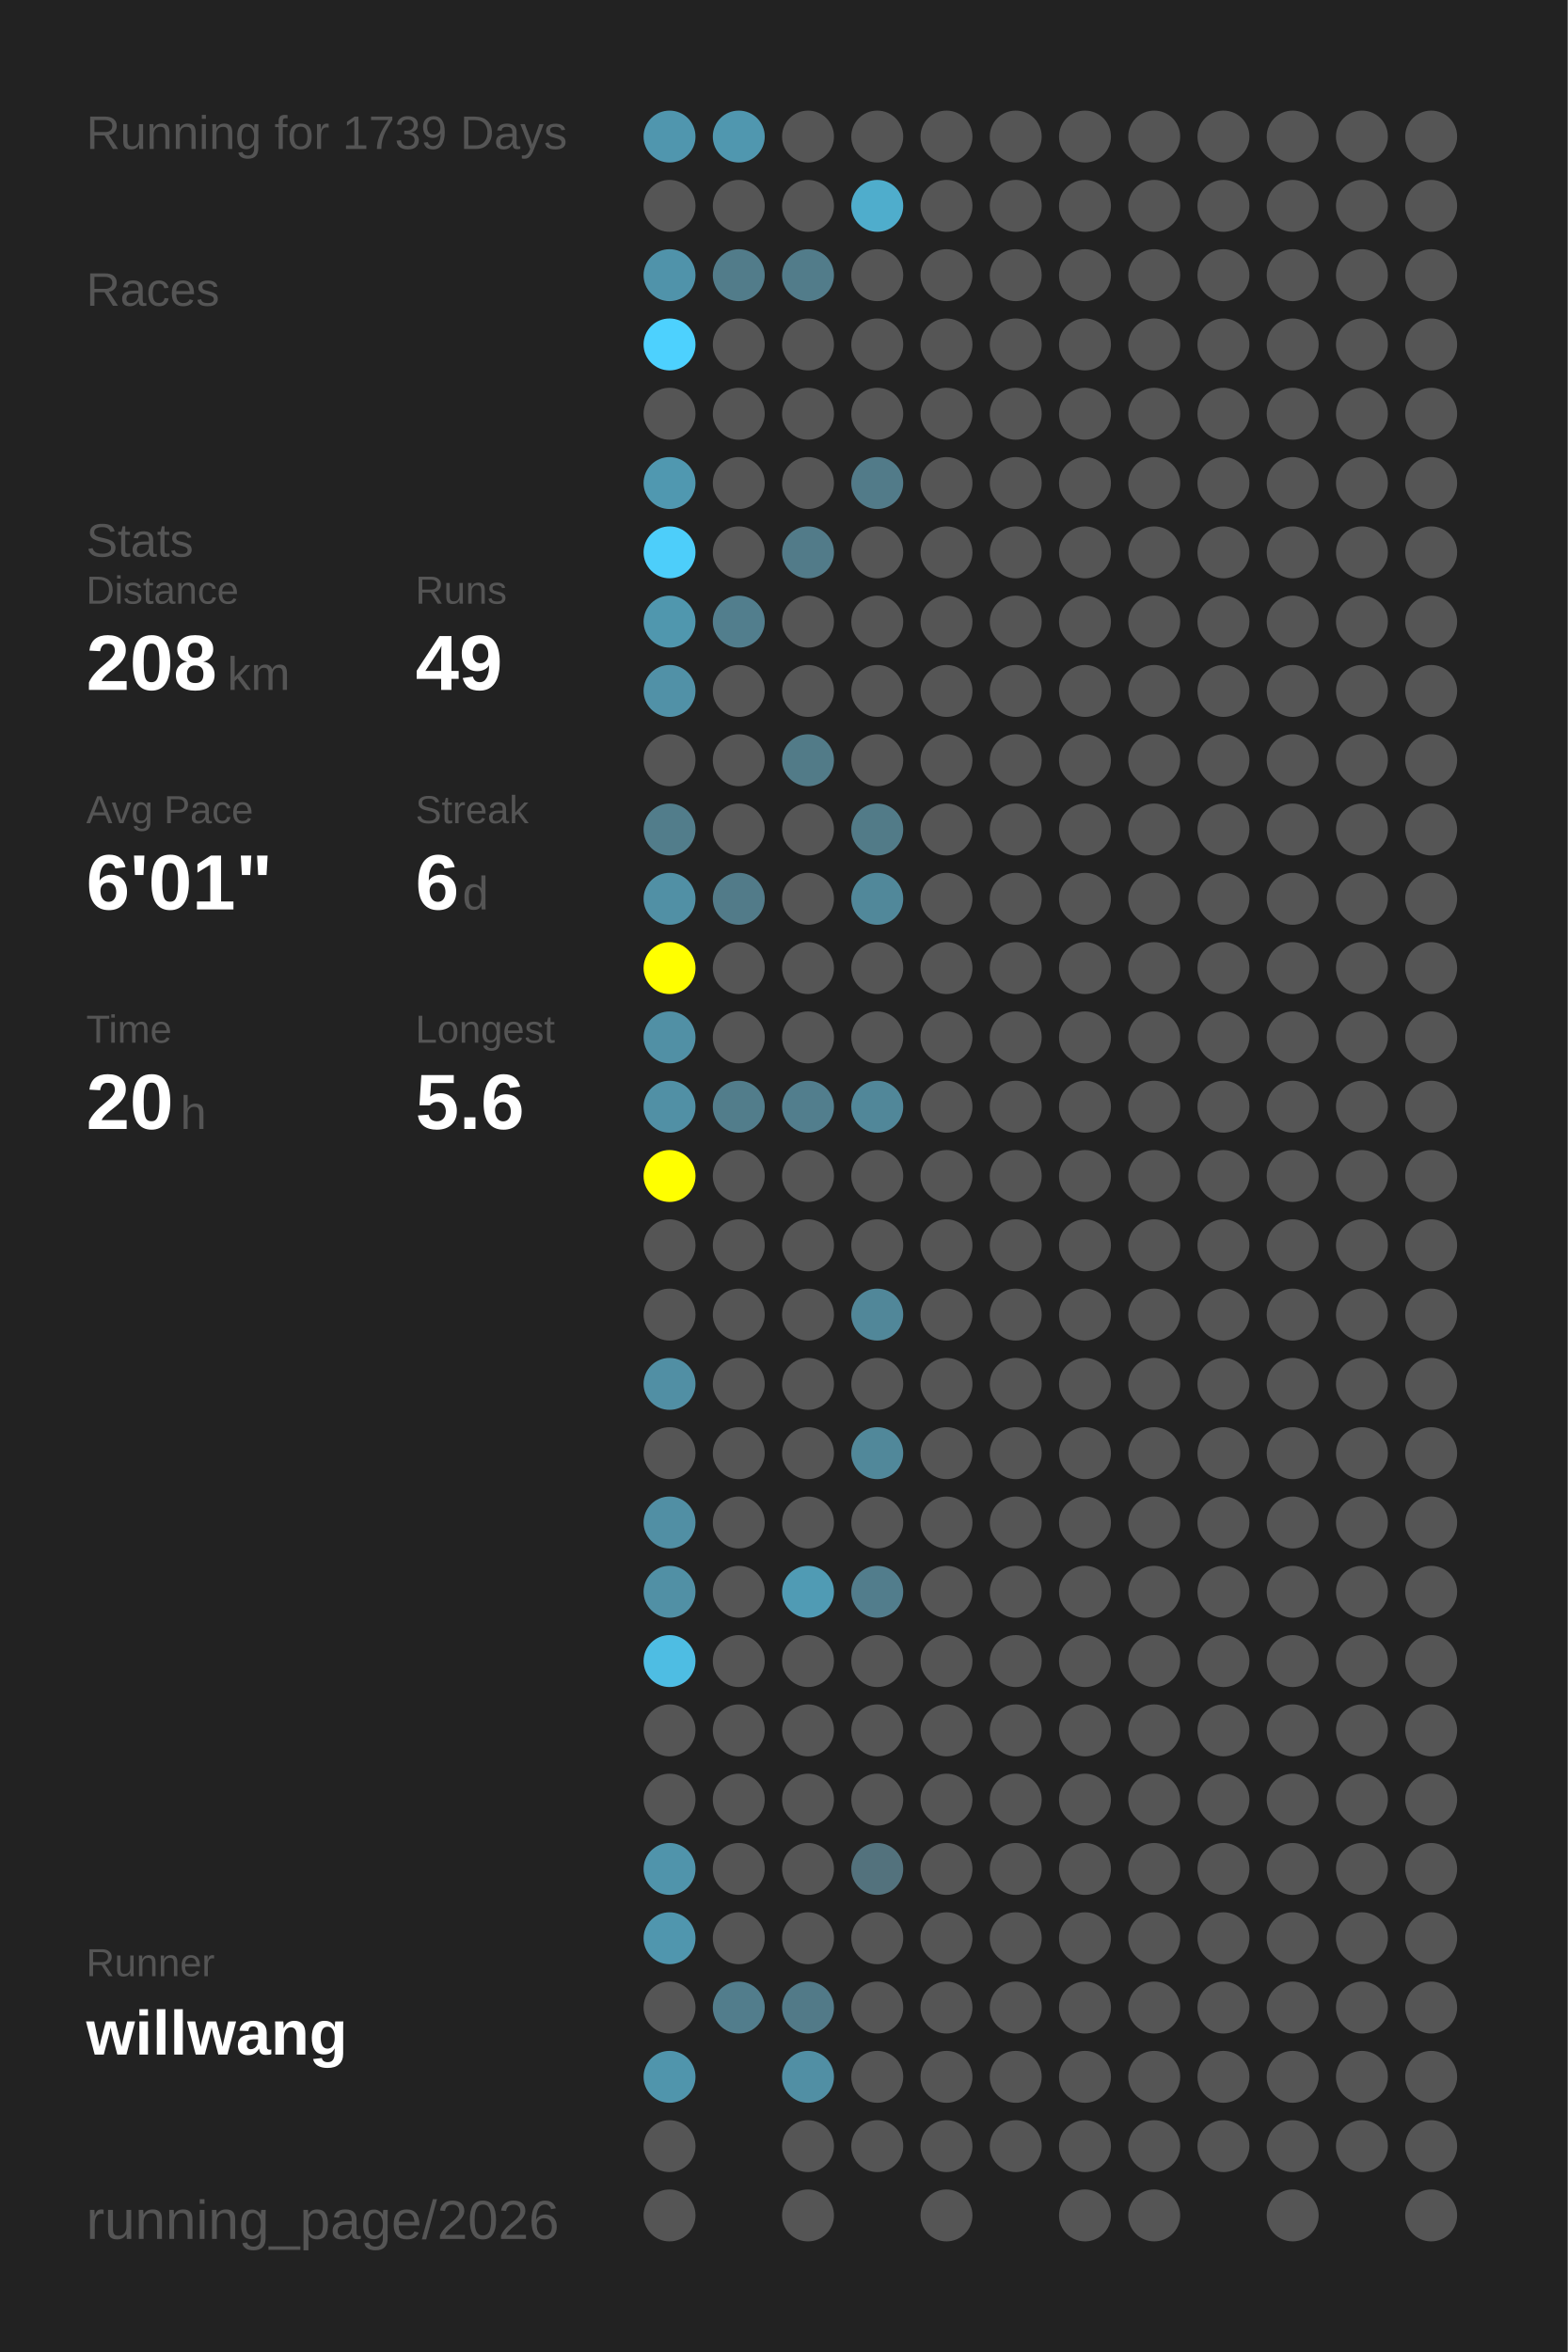
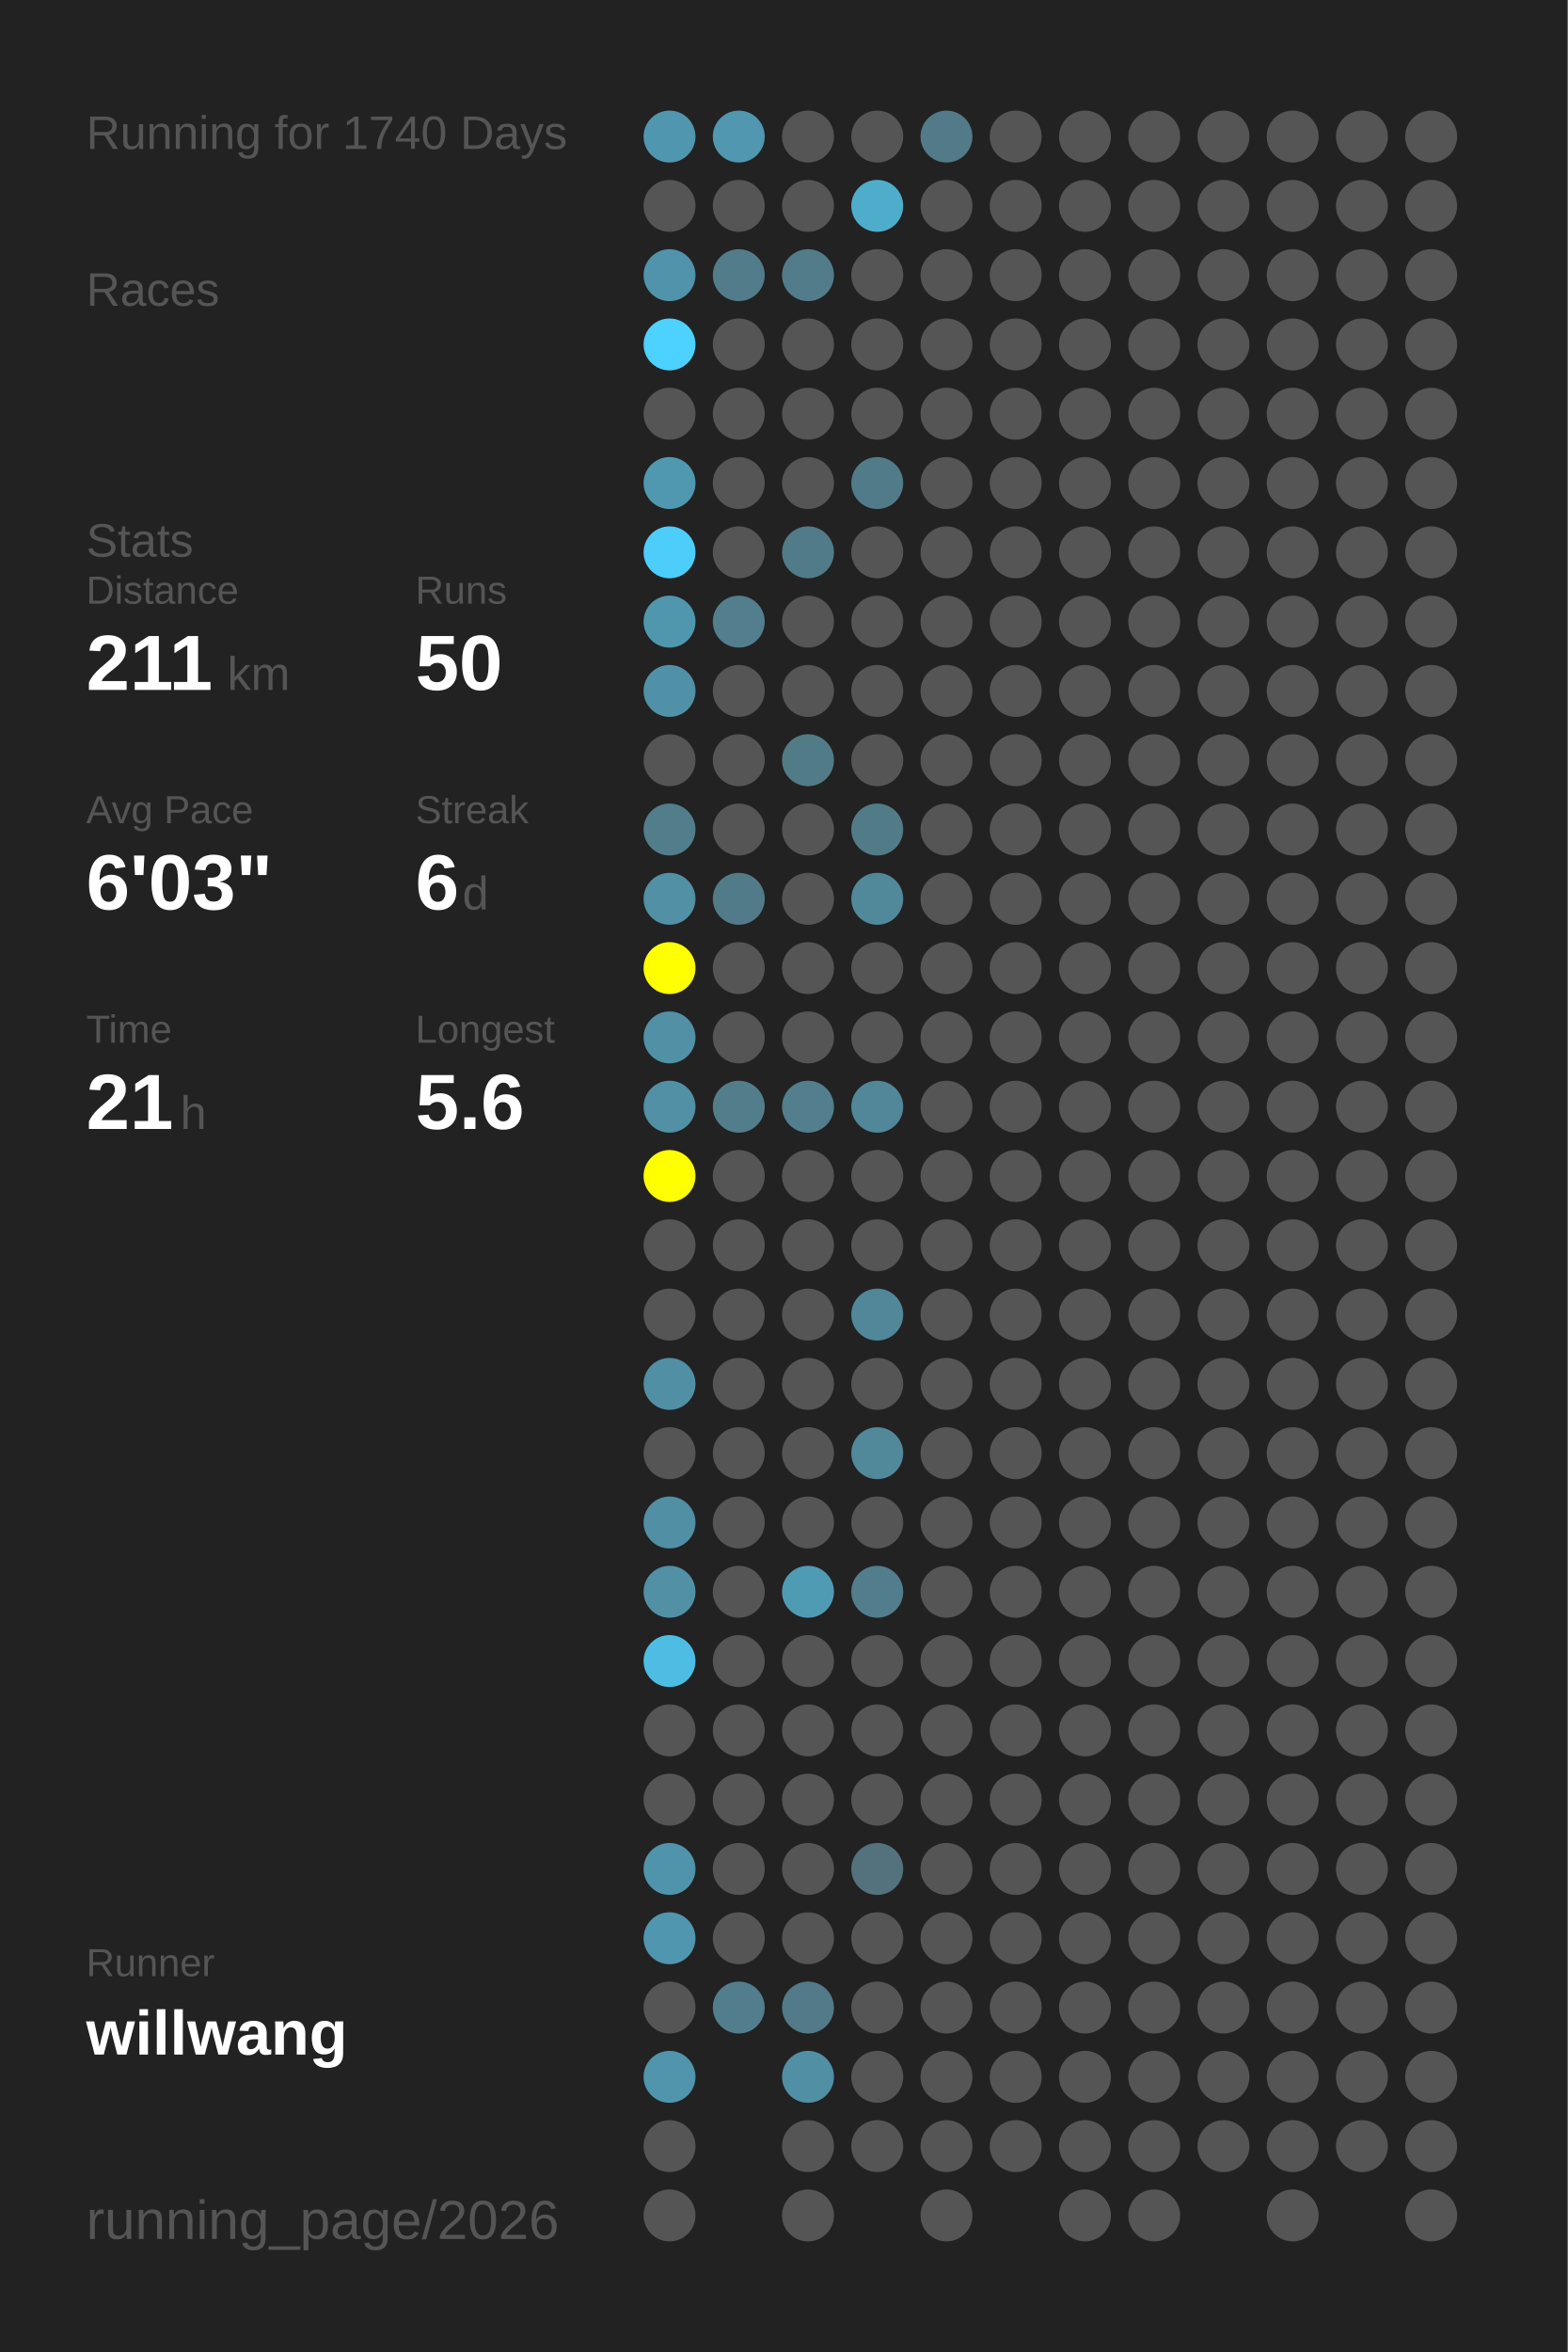
<svg xmlns="http://www.w3.org/2000/svg" baseProfile="full" height="300mm" version="1.1" viewBox="0,0,200,300" width="200mm">
  <defs />
  <rect fill="#222222" height="300" width="200" x="0" y="0" />
-   <text fill="#555555" style="font-size:6px; font-family:Arial;" x="11" y="19">Running for 1739 Days</text>
+   <text fill="#555555" style="font-size:6px; font-family:Arial;" x="11" y="19">Running for 1740 Days</text>
  <text fill="#555555" style="font-size:6px; font-family:Arial;" x="11" y="39">Races</text>
  <text fill="#555555" style="font-size:6px; font-family:Arial;" x="11" y="71">Stats</text>
  <text fill="#555555" style="font-size:5px; font-family:Arial;" x="11" y="77">Distance</text>
-   <text fill="#FFFFFF" style="font-size:10px; font-family:Arial; font-weight:bold;" x="11" y="88">208</text>
+   <text fill="#FFFFFF" style="font-size:10px; font-family:Arial; font-weight:bold;" x="11" y="88">211</text>
  <text fill="#555555" style="font-size:6px; font-family:Arial;" x="29" y="88">km</text>
  <text fill="#555555" style="font-size:5px; font-family:Arial;" x="53" y="77">Runs</text>
-   <text fill="#FFFFFF" style="font-size:10px; font-family:Arial; font-weight:bold;" x="53" y="88">49</text>
+   <text fill="#FFFFFF" style="font-size:10px; font-family:Arial; font-weight:bold;" x="53" y="88">50</text>
  <text fill="#555555" style="font-size:5px; font-family:Arial;" x="11" y="105">Avg Pace</text>
-   <text fill="#FFFFFF" style="font-size:10px; font-family:Arial; font-weight:bold;" x="11" y="116">6'01"</text>
+   <text fill="#FFFFFF" style="font-size:10px; font-family:Arial; font-weight:bold;" x="11" y="116">6'03"</text>
  <text fill="#555555" style="font-size:5px; font-family:Arial;" x="53" y="105">Streak</text>
  <text fill="#FFFFFF" style="font-size:10px; font-family:Arial; font-weight:bold;" x="53" y="116">6</text>
  <text fill="#555555" style="font-size:6px; font-family:Arial;" x="59" y="116">d</text>
  <text fill="#555555" style="font-size:5px; font-family:Arial;" x="11" y="133">Time</text>
-   <text fill="#FFFFFF" style="font-size:10px; font-family:Arial; font-weight:bold;" x="11" y="144">20</text>
+   <text fill="#FFFFFF" style="font-size:10px; font-family:Arial; font-weight:bold;" x="11" y="144">21</text>
  <text fill="#555555" style="font-size:6px; font-family:Arial;" x="23" y="144">h</text>
  <text fill="#555555" style="font-size:5px; font-family:Arial;" x="53" y="133">Longest</text>
  <text fill="#FFFFFF" style="font-size:10px; font-family:Arial; font-weight:bold;" x="53" y="144">5.6</text>
  <text fill="#555555" style="font-size:5px; font-family:Arial;" x="11" y="252.065">Runner</text>
  <text fill="#FFFFFF" style="font-size:8px; font-family:Arial; font-weight:bold;" x="11" y="262.065">willwang</text>
  <text fill="#555555" style="font-size:7px; font-family:Arial;" x="11" y="285.581">running_page/2026</text>
  <circle cx="85.417" cy="17.419" fill="#5096ae" r="3.312" />
  <circle cx="85.417" cy="26.258" fill="#555555" r="3.312" />
  <circle cx="85.417" cy="35.097" fill="#5093aa" r="3.312" />
  <circle cx="85.417" cy="43.935" fill="#4dd1fe" r="3.312" />
  <circle cx="85.417" cy="52.774" fill="#555555" r="3.312" />
  <circle cx="85.417" cy="61.613" fill="#5098b0" r="3.312" />
  <circle cx="85.417" cy="70.452" fill="#4dcefa" r="3.312" />
  <circle cx="85.417" cy="79.29" fill="#5097ae" r="3.312" />
  <circle cx="85.417" cy="88.129" fill="#5191a7" r="3.312" />
  <circle cx="85.417" cy="96.968" fill="#555555" r="3.312" />
  <circle cx="85.417" cy="105.806" fill="#527d8b" r="3.312" />
  <circle cx="85.417" cy="114.645" fill="#5190a5" r="3.312" />
  <circle cx="85.417" cy="123.484" fill="#FFFF00" r="3.312" />
  <circle cx="85.417" cy="132.323" fill="#5190a5" r="3.312" />
  <circle cx="85.417" cy="141.161" fill="#5190a5" r="3.312" />
  <circle cx="85.417" cy="150" fill="#FFFF00" r="3.312" />
  <circle cx="85.417" cy="158.839" fill="#555555" r="3.312" />
  <circle cx="85.417" cy="167.677" fill="#555555" r="3.312" />
  <circle cx="85.417" cy="176.516" fill="#518fa4" r="3.312" />
  <circle cx="85.417" cy="185.355" fill="#555555" r="3.312" />
  <circle cx="85.417" cy="194.194" fill="#518fa4" r="3.312" />
  <circle cx="85.417" cy="203.032" fill="#5190a5" r="3.312" />
  <circle cx="85.417" cy="211.871" fill="#4ebde3" r="3.312" />
  <circle cx="85.417" cy="220.71" fill="#555555" r="3.312" />
  <circle cx="85.417" cy="229.548" fill="#555555" r="3.312" />
  <circle cx="85.417" cy="238.387" fill="#5094ab" r="3.312" />
  <circle cx="85.417" cy="247.226" fill="#5096ae" r="3.312" />
  <circle cx="85.417" cy="256.065" fill="#555555" r="3.312" />
  <circle cx="85.417" cy="264.903" fill="#5095ac" r="3.312" />
  <circle cx="85.417" cy="273.742" fill="#555555" r="3.312" />
  <circle cx="85.417" cy="282.581" fill="#555555" r="3.312" />
  <circle cx="94.25" cy="17.419" fill="#5097af" r="3.312" />
  <circle cx="94.25" cy="26.258" fill="#555555" r="3.312" />
  <circle cx="94.25" cy="35.097" fill="#527c8a" r="3.312" />
  <circle cx="94.25" cy="43.935" fill="#555555" r="3.312" />
  <circle cx="94.25" cy="52.774" fill="#555555" r="3.312" />
  <circle cx="94.25" cy="61.613" fill="#555555" r="3.312" />
  <circle cx="94.25" cy="70.452" fill="#555555" r="3.312" />
  <circle cx="94.25" cy="79.29" fill="#527e8d" r="3.312" />
  <circle cx="94.25" cy="88.129" fill="#555555" r="3.312" />
  <circle cx="94.25" cy="96.968" fill="#555555" r="3.312" />
  <circle cx="94.25" cy="105.806" fill="#555555" r="3.312" />
  <circle cx="94.25" cy="114.645" fill="#527b89" r="3.312" />
  <circle cx="94.25" cy="123.484" fill="#555555" r="3.312" />
  <circle cx="94.25" cy="132.323" fill="#555555" r="3.312" />
  <circle cx="94.25" cy="141.161" fill="#527d8b" r="3.312" />
  <circle cx="94.25" cy="150" fill="#555555" r="3.312" />
  <circle cx="94.25" cy="158.839" fill="#555555" r="3.312" />
  <circle cx="94.25" cy="167.677" fill="#555555" r="3.312" />
  <circle cx="94.25" cy="176.516" fill="#555555" r="3.312" />
  <circle cx="94.25" cy="185.355" fill="#555555" r="3.312" />
  <circle cx="94.25" cy="194.194" fill="#555555" r="3.312" />
  <circle cx="94.25" cy="203.032" fill="#555555" r="3.312" />
  <circle cx="94.25" cy="211.871" fill="#555555" r="3.312" />
  <circle cx="94.25" cy="220.71" fill="#555555" r="3.312" />
  <circle cx="94.25" cy="229.548" fill="#555555" r="3.312" />
  <circle cx="94.25" cy="238.387" fill="#555555" r="3.312" />
  <circle cx="94.25" cy="247.226" fill="#555555" r="3.312" />
  <circle cx="94.25" cy="256.065" fill="#527d8c" r="3.312" />
  <circle cx="103.083" cy="17.419" fill="#555555" r="3.312" />
  <circle cx="103.083" cy="26.258" fill="#555555" r="3.312" />
  <circle cx="103.083" cy="35.097" fill="#527c8a" r="3.312" />
  <circle cx="103.083" cy="43.935" fill="#555555" r="3.312" />
  <circle cx="103.083" cy="52.774" fill="#555555" r="3.312" />
  <circle cx="103.083" cy="61.613" fill="#555555" r="3.312" />
  <circle cx="103.083" cy="70.452" fill="#527b89" r="3.312" />
  <circle cx="103.083" cy="79.29" fill="#555555" r="3.312" />
  <circle cx="103.083" cy="88.129" fill="#555555" r="3.312" />
  <circle cx="103.083" cy="96.968" fill="#527b88" r="3.312" />
  <circle cx="103.083" cy="105.806" fill="#555555" r="3.312" />
  <circle cx="103.083" cy="114.645" fill="#555555" r="3.312" />
  <circle cx="103.083" cy="123.484" fill="#555555" r="3.312" />
  <circle cx="103.083" cy="132.323" fill="#555555" r="3.312" />
  <circle cx="103.083" cy="141.161" fill="#527e8d" r="3.312" />
  <circle cx="103.083" cy="150" fill="#555555" r="3.312" />
  <circle cx="103.083" cy="158.839" fill="#555555" r="3.312" />
  <circle cx="103.083" cy="167.677" fill="#555555" r="3.312" />
  <circle cx="103.083" cy="176.516" fill="#555555" r="3.312" />
  <circle cx="103.083" cy="185.355" fill="#555555" r="3.312" />
  <circle cx="103.083" cy="194.194" fill="#555555" r="3.312" />
  <circle cx="103.083" cy="203.032" fill="#509bb4" r="3.312" />
  <circle cx="103.083" cy="211.871" fill="#555555" r="3.312" />
  <circle cx="103.083" cy="220.71" fill="#555555" r="3.312" />
  <circle cx="103.083" cy="229.548" fill="#555555" r="3.312" />
  <circle cx="103.083" cy="238.387" fill="#555555" r="3.312" />
  <circle cx="103.083" cy="247.226" fill="#555555" r="3.312" />
  <circle cx="103.083" cy="256.065" fill="#527a88" r="3.312" />
  <circle cx="103.083" cy="264.903" fill="#518fa4" r="3.312" />
  <circle cx="103.083" cy="273.742" fill="#555555" r="3.312" />
  <circle cx="103.083" cy="282.581" fill="#555555" r="3.312" />
  <circle cx="111.917" cy="17.419" fill="#555555" r="3.312" />
  <circle cx="111.917" cy="26.258" fill="#4fadcc" r="3.312" />
  <circle cx="111.917" cy="35.097" fill="#555555" r="3.312" />
  <circle cx="111.917" cy="43.935" fill="#555555" r="3.312" />
  <circle cx="111.917" cy="52.774" fill="#555555" r="3.312" />
  <circle cx="111.917" cy="61.613" fill="#527b89" r="3.312" />
  <circle cx="111.917" cy="70.452" fill="#555555" r="3.312" />
  <circle cx="111.917" cy="79.29" fill="#555555" r="3.312" />
  <circle cx="111.917" cy="88.129" fill="#555555" r="3.312" />
  <circle cx="111.917" cy="96.968" fill="#555555" r="3.312" />
  <circle cx="111.917" cy="105.806" fill="#527b88" r="3.312" />
  <circle cx="111.917" cy="114.645" fill="#51889a" r="3.312" />
  <circle cx="111.917" cy="123.484" fill="#555555" r="3.312" />
  <circle cx="111.917" cy="132.323" fill="#555555" r="3.312" />
  <circle cx="111.917" cy="141.161" fill="#518799" r="3.312" />
  <circle cx="111.917" cy="150" fill="#555555" r="3.312" />
  <circle cx="111.917" cy="158.839" fill="#555555" r="3.312" />
  <circle cx="111.917" cy="167.677" fill="#518799" r="3.312" />
  <circle cx="111.917" cy="176.516" fill="#555555" r="3.312" />
  <circle cx="111.917" cy="185.355" fill="#51889a" r="3.312" />
  <circle cx="111.917" cy="194.194" fill="#555555" r="3.312" />
  <circle cx="111.917" cy="203.032" fill="#527d8c" r="3.312" />
  <circle cx="111.917" cy="211.871" fill="#555555" r="3.312" />
  <circle cx="111.917" cy="220.71" fill="#555555" r="3.312" />
  <circle cx="111.917" cy="229.548" fill="#555555" r="3.312" />
  <circle cx="111.917" cy="238.387" fill="#53727d" r="3.312" />
  <circle cx="111.917" cy="247.226" fill="#555555" r="3.312" />
  <circle cx="111.917" cy="256.065" fill="#555555" r="3.312" />
  <circle cx="111.917" cy="264.903" fill="#555555" r="3.312" />
  <circle cx="111.917" cy="273.742" fill="#555555" r="3.312" />
-   <circle cx="120.75" cy="17.419" fill="#555555" r="3.312" />
+   <circle cx="120.75" cy="17.419" fill="#527a88" r="3.312" />
  <circle cx="120.75" cy="26.258" fill="#555555" r="3.312" />
  <circle cx="120.75" cy="35.097" fill="#555555" r="3.312" />
  <circle cx="120.75" cy="43.935" fill="#555555" r="3.312" />
  <circle cx="120.75" cy="52.774" fill="#555555" r="3.312" />
  <circle cx="120.75" cy="61.613" fill="#555555" r="3.312" />
  <circle cx="120.75" cy="70.452" fill="#555555" r="3.312" />
  <circle cx="120.75" cy="79.29" fill="#555555" r="3.312" />
  <circle cx="120.75" cy="88.129" fill="#555555" r="3.312" />
  <circle cx="120.75" cy="96.968" fill="#555555" r="3.312" />
  <circle cx="120.75" cy="105.806" fill="#555555" r="3.312" />
  <circle cx="120.75" cy="114.645" fill="#555555" r="3.312" />
  <circle cx="120.75" cy="123.484" fill="#555555" r="3.312" />
  <circle cx="120.75" cy="132.323" fill="#555555" r="3.312" />
  <circle cx="120.75" cy="141.161" fill="#555555" r="3.312" />
  <circle cx="120.75" cy="150" fill="#555555" r="3.312" />
  <circle cx="120.75" cy="158.839" fill="#555555" r="3.312" />
  <circle cx="120.75" cy="167.677" fill="#555555" r="3.312" />
  <circle cx="120.75" cy="176.516" fill="#555555" r="3.312" />
  <circle cx="120.75" cy="185.355" fill="#555555" r="3.312" />
  <circle cx="120.75" cy="194.194" fill="#555555" r="3.312" />
  <circle cx="120.75" cy="203.032" fill="#555555" r="3.312" />
  <circle cx="120.75" cy="211.871" fill="#555555" r="3.312" />
  <circle cx="120.75" cy="220.71" fill="#555555" r="3.312" />
  <circle cx="120.75" cy="229.548" fill="#555555" r="3.312" />
  <circle cx="120.75" cy="238.387" fill="#555555" r="3.312" />
  <circle cx="120.75" cy="247.226" fill="#555555" r="3.312" />
  <circle cx="120.75" cy="256.065" fill="#555555" r="3.312" />
  <circle cx="120.75" cy="264.903" fill="#555555" r="3.312" />
  <circle cx="120.75" cy="273.742" fill="#555555" r="3.312" />
  <circle cx="120.75" cy="282.581" fill="#555555" r="3.312" />
  <circle cx="129.583" cy="17.419" fill="#555555" r="3.312" />
  <circle cx="129.583" cy="26.258" fill="#555555" r="3.312" />
  <circle cx="129.583" cy="35.097" fill="#555555" r="3.312" />
  <circle cx="129.583" cy="43.935" fill="#555555" r="3.312" />
  <circle cx="129.583" cy="52.774" fill="#555555" r="3.312" />
  <circle cx="129.583" cy="61.613" fill="#555555" r="3.312" />
  <circle cx="129.583" cy="70.452" fill="#555555" r="3.312" />
  <circle cx="129.583" cy="79.29" fill="#555555" r="3.312" />
  <circle cx="129.583" cy="88.129" fill="#555555" r="3.312" />
  <circle cx="129.583" cy="96.968" fill="#555555" r="3.312" />
  <circle cx="129.583" cy="105.806" fill="#555555" r="3.312" />
  <circle cx="129.583" cy="114.645" fill="#555555" r="3.312" />
  <circle cx="129.583" cy="123.484" fill="#555555" r="3.312" />
  <circle cx="129.583" cy="132.323" fill="#555555" r="3.312" />
  <circle cx="129.583" cy="141.161" fill="#555555" r="3.312" />
  <circle cx="129.583" cy="150" fill="#555555" r="3.312" />
  <circle cx="129.583" cy="158.839" fill="#555555" r="3.312" />
  <circle cx="129.583" cy="167.677" fill="#555555" r="3.312" />
  <circle cx="129.583" cy="176.516" fill="#555555" r="3.312" />
  <circle cx="129.583" cy="185.355" fill="#555555" r="3.312" />
  <circle cx="129.583" cy="194.194" fill="#555555" r="3.312" />
  <circle cx="129.583" cy="203.032" fill="#555555" r="3.312" />
  <circle cx="129.583" cy="211.871" fill="#555555" r="3.312" />
  <circle cx="129.583" cy="220.71" fill="#555555" r="3.312" />
  <circle cx="129.583" cy="229.548" fill="#555555" r="3.312" />
  <circle cx="129.583" cy="238.387" fill="#555555" r="3.312" />
  <circle cx="129.583" cy="247.226" fill="#555555" r="3.312" />
  <circle cx="129.583" cy="256.065" fill="#555555" r="3.312" />
  <circle cx="129.583" cy="264.903" fill="#555555" r="3.312" />
  <circle cx="129.583" cy="273.742" fill="#555555" r="3.312" />
  <circle cx="138.417" cy="17.419" fill="#555555" r="3.312" />
  <circle cx="138.417" cy="26.258" fill="#555555" r="3.312" />
  <circle cx="138.417" cy="35.097" fill="#555555" r="3.312" />
  <circle cx="138.417" cy="43.935" fill="#555555" r="3.312" />
  <circle cx="138.417" cy="52.774" fill="#555555" r="3.312" />
  <circle cx="138.417" cy="61.613" fill="#555555" r="3.312" />
  <circle cx="138.417" cy="70.452" fill="#555555" r="3.312" />
  <circle cx="138.417" cy="79.29" fill="#555555" r="3.312" />
  <circle cx="138.417" cy="88.129" fill="#555555" r="3.312" />
  <circle cx="138.417" cy="96.968" fill="#555555" r="3.312" />
  <circle cx="138.417" cy="105.806" fill="#555555" r="3.312" />
  <circle cx="138.417" cy="114.645" fill="#555555" r="3.312" />
  <circle cx="138.417" cy="123.484" fill="#555555" r="3.312" />
  <circle cx="138.417" cy="132.323" fill="#555555" r="3.312" />
  <circle cx="138.417" cy="141.161" fill="#555555" r="3.312" />
  <circle cx="138.417" cy="150" fill="#555555" r="3.312" />
  <circle cx="138.417" cy="158.839" fill="#555555" r="3.312" />
  <circle cx="138.417" cy="167.677" fill="#555555" r="3.312" />
  <circle cx="138.417" cy="176.516" fill="#555555" r="3.312" />
  <circle cx="138.417" cy="185.355" fill="#555555" r="3.312" />
  <circle cx="138.417" cy="194.194" fill="#555555" r="3.312" />
  <circle cx="138.417" cy="203.032" fill="#555555" r="3.312" />
  <circle cx="138.417" cy="211.871" fill="#555555" r="3.312" />
  <circle cx="138.417" cy="220.71" fill="#555555" r="3.312" />
  <circle cx="138.417" cy="229.548" fill="#555555" r="3.312" />
  <circle cx="138.417" cy="238.387" fill="#555555" r="3.312" />
  <circle cx="138.417" cy="247.226" fill="#555555" r="3.312" />
  <circle cx="138.417" cy="256.065" fill="#555555" r="3.312" />
  <circle cx="138.417" cy="264.903" fill="#555555" r="3.312" />
  <circle cx="138.417" cy="273.742" fill="#555555" r="3.312" />
  <circle cx="138.417" cy="282.581" fill="#555555" r="3.312" />
  <circle cx="147.25" cy="17.419" fill="#555555" r="3.312" />
  <circle cx="147.25" cy="26.258" fill="#555555" r="3.312" />
  <circle cx="147.25" cy="35.097" fill="#555555" r="3.312" />
  <circle cx="147.25" cy="43.935" fill="#555555" r="3.312" />
  <circle cx="147.25" cy="52.774" fill="#555555" r="3.312" />
  <circle cx="147.25" cy="61.613" fill="#555555" r="3.312" />
  <circle cx="147.25" cy="70.452" fill="#555555" r="3.312" />
  <circle cx="147.25" cy="79.29" fill="#555555" r="3.312" />
  <circle cx="147.25" cy="88.129" fill="#555555" r="3.312" />
  <circle cx="147.25" cy="96.968" fill="#555555" r="3.312" />
  <circle cx="147.25" cy="105.806" fill="#555555" r="3.312" />
  <circle cx="147.25" cy="114.645" fill="#555555" r="3.312" />
  <circle cx="147.25" cy="123.484" fill="#555555" r="3.312" />
  <circle cx="147.25" cy="132.323" fill="#555555" r="3.312" />
  <circle cx="147.25" cy="141.161" fill="#555555" r="3.312" />
  <circle cx="147.25" cy="150" fill="#555555" r="3.312" />
  <circle cx="147.25" cy="158.839" fill="#555555" r="3.312" />
  <circle cx="147.25" cy="167.677" fill="#555555" r="3.312" />
  <circle cx="147.25" cy="176.516" fill="#555555" r="3.312" />
  <circle cx="147.25" cy="185.355" fill="#555555" r="3.312" />
  <circle cx="147.25" cy="194.194" fill="#555555" r="3.312" />
  <circle cx="147.25" cy="203.032" fill="#555555" r="3.312" />
  <circle cx="147.25" cy="211.871" fill="#555555" r="3.312" />
  <circle cx="147.25" cy="220.71" fill="#555555" r="3.312" />
  <circle cx="147.25" cy="229.548" fill="#555555" r="3.312" />
  <circle cx="147.25" cy="238.387" fill="#555555" r="3.312" />
  <circle cx="147.25" cy="247.226" fill="#555555" r="3.312" />
  <circle cx="147.25" cy="256.065" fill="#555555" r="3.312" />
  <circle cx="147.25" cy="264.903" fill="#555555" r="3.312" />
  <circle cx="147.25" cy="273.742" fill="#555555" r="3.312" />
  <circle cx="147.25" cy="282.581" fill="#555555" r="3.312" />
  <circle cx="156.083" cy="17.419" fill="#555555" r="3.312" />
  <circle cx="156.083" cy="26.258" fill="#555555" r="3.312" />
  <circle cx="156.083" cy="35.097" fill="#555555" r="3.312" />
  <circle cx="156.083" cy="43.935" fill="#555555" r="3.312" />
  <circle cx="156.083" cy="52.774" fill="#555555" r="3.312" />
  <circle cx="156.083" cy="61.613" fill="#555555" r="3.312" />
  <circle cx="156.083" cy="70.452" fill="#555555" r="3.312" />
  <circle cx="156.083" cy="79.29" fill="#555555" r="3.312" />
  <circle cx="156.083" cy="88.129" fill="#555555" r="3.312" />
  <circle cx="156.083" cy="96.968" fill="#555555" r="3.312" />
  <circle cx="156.083" cy="105.806" fill="#555555" r="3.312" />
  <circle cx="156.083" cy="114.645" fill="#555555" r="3.312" />
  <circle cx="156.083" cy="123.484" fill="#555555" r="3.312" />
  <circle cx="156.083" cy="132.323" fill="#555555" r="3.312" />
  <circle cx="156.083" cy="141.161" fill="#555555" r="3.312" />
  <circle cx="156.083" cy="150" fill="#555555" r="3.312" />
  <circle cx="156.083" cy="158.839" fill="#555555" r="3.312" />
  <circle cx="156.083" cy="167.677" fill="#555555" r="3.312" />
  <circle cx="156.083" cy="176.516" fill="#555555" r="3.312" />
  <circle cx="156.083" cy="185.355" fill="#555555" r="3.312" />
  <circle cx="156.083" cy="194.194" fill="#555555" r="3.312" />
  <circle cx="156.083" cy="203.032" fill="#555555" r="3.312" />
  <circle cx="156.083" cy="211.871" fill="#555555" r="3.312" />
  <circle cx="156.083" cy="220.71" fill="#555555" r="3.312" />
  <circle cx="156.083" cy="229.548" fill="#555555" r="3.312" />
  <circle cx="156.083" cy="238.387" fill="#555555" r="3.312" />
  <circle cx="156.083" cy="247.226" fill="#555555" r="3.312" />
  <circle cx="156.083" cy="256.065" fill="#555555" r="3.312" />
  <circle cx="156.083" cy="264.903" fill="#555555" r="3.312" />
  <circle cx="156.083" cy="273.742" fill="#555555" r="3.312" />
  <circle cx="164.917" cy="17.419" fill="#555555" r="3.312" />
  <circle cx="164.917" cy="26.258" fill="#555555" r="3.312" />
  <circle cx="164.917" cy="35.097" fill="#555555" r="3.312" />
  <circle cx="164.917" cy="43.935" fill="#555555" r="3.312" />
  <circle cx="164.917" cy="52.774" fill="#555555" r="3.312" />
  <circle cx="164.917" cy="61.613" fill="#555555" r="3.312" />
  <circle cx="164.917" cy="70.452" fill="#555555" r="3.312" />
  <circle cx="164.917" cy="79.29" fill="#555555" r="3.312" />
  <circle cx="164.917" cy="88.129" fill="#555555" r="3.312" />
  <circle cx="164.917" cy="96.968" fill="#555555" r="3.312" />
  <circle cx="164.917" cy="105.806" fill="#555555" r="3.312" />
  <circle cx="164.917" cy="114.645" fill="#555555" r="3.312" />
  <circle cx="164.917" cy="123.484" fill="#555555" r="3.312" />
  <circle cx="164.917" cy="132.323" fill="#555555" r="3.312" />
  <circle cx="164.917" cy="141.161" fill="#555555" r="3.312" />
  <circle cx="164.917" cy="150" fill="#555555" r="3.312" />
  <circle cx="164.917" cy="158.839" fill="#555555" r="3.312" />
  <circle cx="164.917" cy="167.677" fill="#555555" r="3.312" />
  <circle cx="164.917" cy="176.516" fill="#555555" r="3.312" />
  <circle cx="164.917" cy="185.355" fill="#555555" r="3.312" />
  <circle cx="164.917" cy="194.194" fill="#555555" r="3.312" />
  <circle cx="164.917" cy="203.032" fill="#555555" r="3.312" />
  <circle cx="164.917" cy="211.871" fill="#555555" r="3.312" />
  <circle cx="164.917" cy="220.71" fill="#555555" r="3.312" />
  <circle cx="164.917" cy="229.548" fill="#555555" r="3.312" />
  <circle cx="164.917" cy="238.387" fill="#555555" r="3.312" />
  <circle cx="164.917" cy="247.226" fill="#555555" r="3.312" />
  <circle cx="164.917" cy="256.065" fill="#555555" r="3.312" />
  <circle cx="164.917" cy="264.903" fill="#555555" r="3.312" />
  <circle cx="164.917" cy="273.742" fill="#555555" r="3.312" />
  <circle cx="164.917" cy="282.581" fill="#555555" r="3.312" />
  <circle cx="173.75" cy="17.419" fill="#555555" r="3.312" />
  <circle cx="173.75" cy="26.258" fill="#555555" r="3.312" />
  <circle cx="173.75" cy="35.097" fill="#555555" r="3.312" />
  <circle cx="173.75" cy="43.935" fill="#555555" r="3.312" />
  <circle cx="173.75" cy="52.774" fill="#555555" r="3.312" />
  <circle cx="173.75" cy="61.613" fill="#555555" r="3.312" />
  <circle cx="173.75" cy="70.452" fill="#555555" r="3.312" />
  <circle cx="173.75" cy="79.29" fill="#555555" r="3.312" />
  <circle cx="173.75" cy="88.129" fill="#555555" r="3.312" />
  <circle cx="173.75" cy="96.968" fill="#555555" r="3.312" />
  <circle cx="173.75" cy="105.806" fill="#555555" r="3.312" />
  <circle cx="173.75" cy="114.645" fill="#555555" r="3.312" />
  <circle cx="173.75" cy="123.484" fill="#555555" r="3.312" />
  <circle cx="173.75" cy="132.323" fill="#555555" r="3.312" />
  <circle cx="173.75" cy="141.161" fill="#555555" r="3.312" />
  <circle cx="173.75" cy="150" fill="#555555" r="3.312" />
  <circle cx="173.75" cy="158.839" fill="#555555" r="3.312" />
  <circle cx="173.75" cy="167.677" fill="#555555" r="3.312" />
  <circle cx="173.75" cy="176.516" fill="#555555" r="3.312" />
  <circle cx="173.75" cy="185.355" fill="#555555" r="3.312" />
  <circle cx="173.75" cy="194.194" fill="#555555" r="3.312" />
  <circle cx="173.75" cy="203.032" fill="#555555" r="3.312" />
  <circle cx="173.75" cy="211.871" fill="#555555" r="3.312" />
  <circle cx="173.75" cy="220.71" fill="#555555" r="3.312" />
  <circle cx="173.75" cy="229.548" fill="#555555" r="3.312" />
  <circle cx="173.75" cy="238.387" fill="#555555" r="3.312" />
  <circle cx="173.75" cy="247.226" fill="#555555" r="3.312" />
  <circle cx="173.75" cy="256.065" fill="#555555" r="3.312" />
  <circle cx="173.75" cy="264.903" fill="#555555" r="3.312" />
  <circle cx="173.75" cy="273.742" fill="#555555" r="3.312" />
  <circle cx="182.583" cy="17.419" fill="#555555" r="3.312" />
  <circle cx="182.583" cy="26.258" fill="#555555" r="3.312" />
  <circle cx="182.583" cy="35.097" fill="#555555" r="3.312" />
  <circle cx="182.583" cy="43.935" fill="#555555" r="3.312" />
  <circle cx="182.583" cy="52.774" fill="#555555" r="3.312" />
  <circle cx="182.583" cy="61.613" fill="#555555" r="3.312" />
  <circle cx="182.583" cy="70.452" fill="#555555" r="3.312" />
  <circle cx="182.583" cy="79.29" fill="#555555" r="3.312" />
  <circle cx="182.583" cy="88.129" fill="#555555" r="3.312" />
  <circle cx="182.583" cy="96.968" fill="#555555" r="3.312" />
  <circle cx="182.583" cy="105.806" fill="#555555" r="3.312" />
  <circle cx="182.583" cy="114.645" fill="#555555" r="3.312" />
  <circle cx="182.583" cy="123.484" fill="#555555" r="3.312" />
  <circle cx="182.583" cy="132.323" fill="#555555" r="3.312" />
  <circle cx="182.583" cy="141.161" fill="#555555" r="3.312" />
  <circle cx="182.583" cy="150" fill="#555555" r="3.312" />
  <circle cx="182.583" cy="158.839" fill="#555555" r="3.312" />
  <circle cx="182.583" cy="167.677" fill="#555555" r="3.312" />
  <circle cx="182.583" cy="176.516" fill="#555555" r="3.312" />
  <circle cx="182.583" cy="185.355" fill="#555555" r="3.312" />
  <circle cx="182.583" cy="194.194" fill="#555555" r="3.312" />
  <circle cx="182.583" cy="203.032" fill="#555555" r="3.312" />
  <circle cx="182.583" cy="211.871" fill="#555555" r="3.312" />
  <circle cx="182.583" cy="220.71" fill="#555555" r="3.312" />
  <circle cx="182.583" cy="229.548" fill="#555555" r="3.312" />
  <circle cx="182.583" cy="238.387" fill="#555555" r="3.312" />
  <circle cx="182.583" cy="247.226" fill="#555555" r="3.312" />
  <circle cx="182.583" cy="256.065" fill="#555555" r="3.312" />
  <circle cx="182.583" cy="264.903" fill="#555555" r="3.312" />
  <circle cx="182.583" cy="273.742" fill="#555555" r="3.312" />
  <circle cx="182.583" cy="282.581" fill="#555555" r="3.312" />
</svg>
